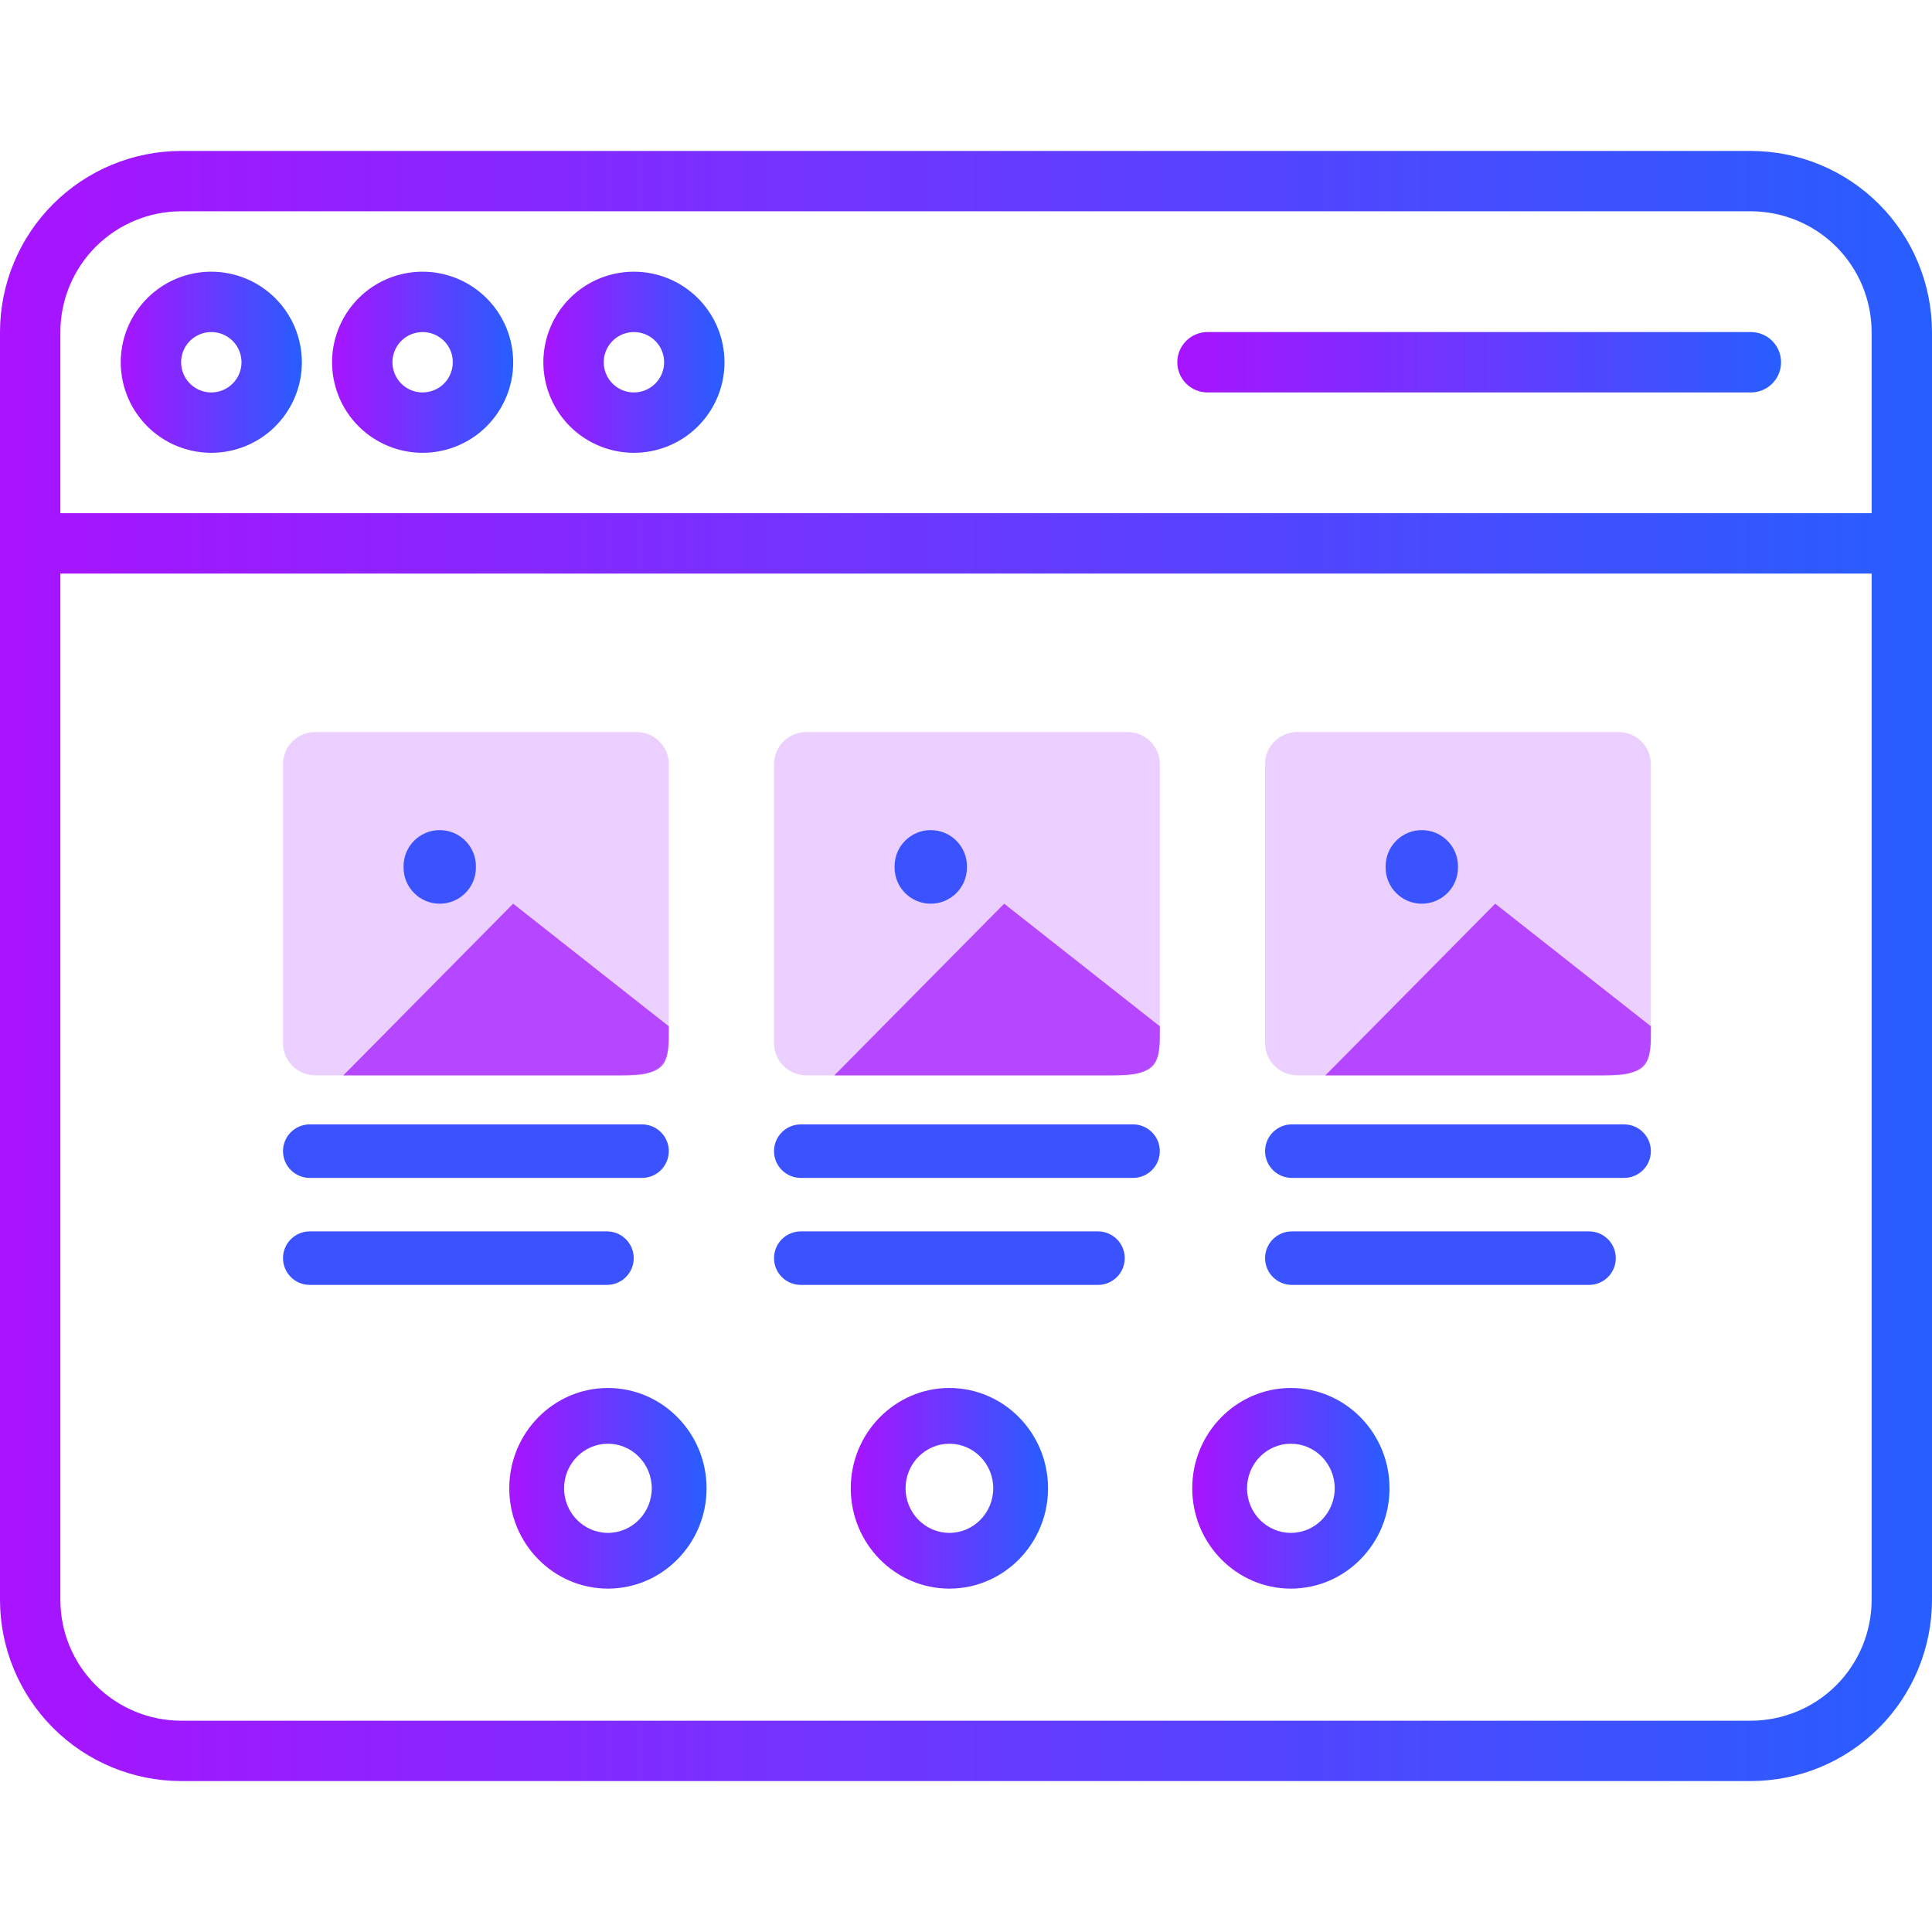
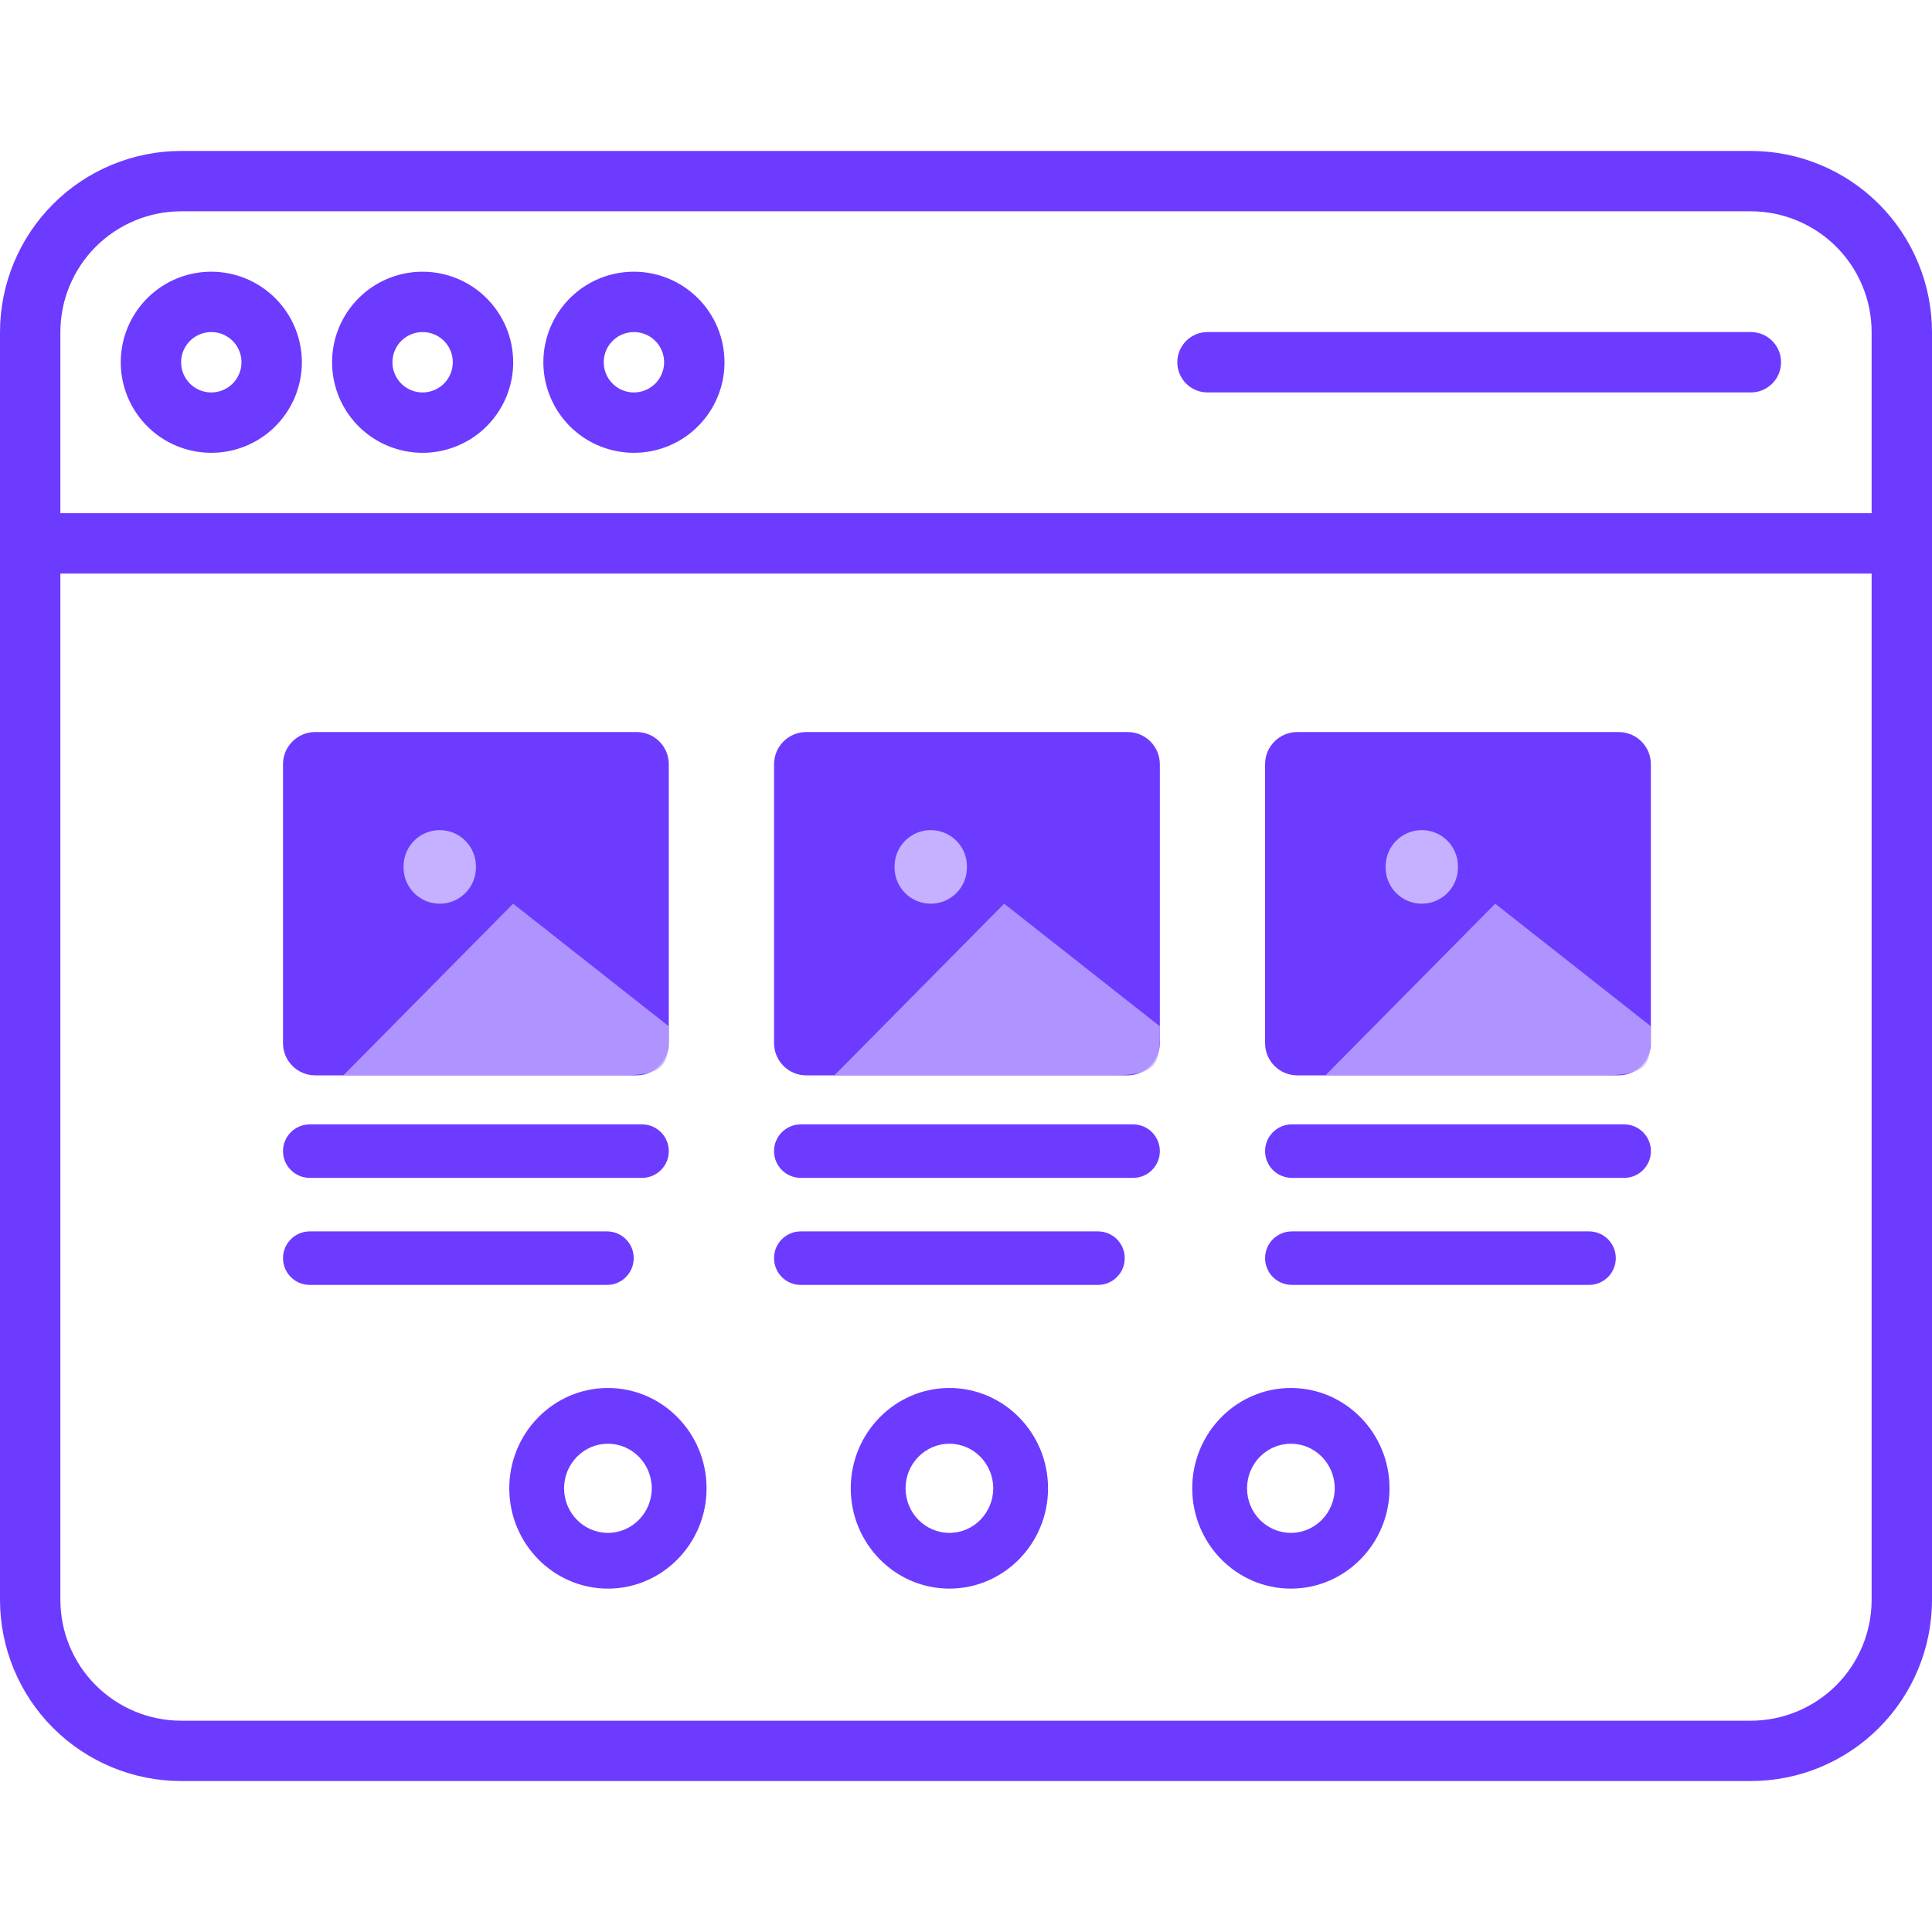
<svg xmlns="http://www.w3.org/2000/svg" width="60" height="60" viewBox="0 0 60 60" fill="none">
-   <path d="M54.375 4.688H5.625C4.134 4.689 2.704 5.282 1.649 6.337C0.595 7.391 0.002 8.821 0 10.312V49.688C0.002 51.179 0.595 52.609 1.649 53.663C2.704 54.718 4.134 55.311 5.625 55.312H54.375C55.866 55.311 57.296 54.718 58.351 53.663C59.405 52.609 59.998 51.179 60 49.688V10.312C59.998 8.821 59.405 7.391 58.351 6.337C57.296 5.282 55.866 4.689 54.375 4.688V4.688ZM1.875 10.312C1.876 9.318 2.271 8.365 2.974 7.662C3.678 6.959 4.631 6.564 5.625 6.562H54.375C55.369 6.564 56.322 6.959 57.026 7.662C57.728 8.365 58.124 9.318 58.125 10.312V15.938H1.875V10.312ZM54.375 53.438H5.625C4.631 53.437 3.678 53.041 2.974 52.338C2.271 51.635 1.876 50.682 1.875 49.688V17.812H58.125V49.688C58.124 50.682 57.728 51.635 57.026 52.338C56.322 53.041 55.369 53.437 54.375 53.438Z" fill="url(#paint0_linear_1224_14)" />
-   <path d="M6.562 8.438C6.006 8.438 5.462 8.602 5 8.911C4.537 9.221 4.177 9.66 3.964 10.174C3.751 10.688 3.696 11.253 3.804 11.799C3.913 12.344 4.18 12.845 4.574 13.239C4.967 13.632 5.468 13.9 6.014 14.008C6.559 14.117 7.125 14.061 7.639 13.848C8.153 13.636 8.592 13.275 8.901 12.812C9.21 12.35 9.375 11.806 9.375 11.25C9.374 10.504 9.078 9.789 8.55 9.262C8.023 8.735 7.308 8.438 6.562 8.438V8.438ZM6.562 12.188C6.377 12.188 6.196 12.133 6.042 12.03C5.887 11.927 5.767 11.78 5.696 11.609C5.625 11.438 5.607 11.249 5.643 11.067C5.679 10.885 5.768 10.718 5.9 10.587C6.031 10.456 6.198 10.367 6.38 10.331C6.561 10.294 6.75 10.313 6.921 10.384C7.093 10.455 7.239 10.575 7.342 10.729C7.445 10.883 7.5 11.065 7.5 11.25C7.5 11.499 7.401 11.737 7.225 11.913C7.049 12.088 6.811 12.187 6.562 12.188V12.188Z" fill="url(#paint1_linear_1224_14)" />
-   <path d="M13.125 8.438C12.569 8.438 12.025 8.602 11.562 8.911C11.1 9.221 10.739 9.66 10.527 10.174C10.314 10.688 10.258 11.253 10.367 11.799C10.475 12.344 10.743 12.845 11.136 13.239C11.53 13.632 12.031 13.9 12.576 14.008C13.122 14.117 13.687 14.061 14.201 13.848C14.715 13.636 15.155 13.275 15.463 12.812C15.773 12.35 15.938 11.806 15.938 11.25C15.937 10.504 15.64 9.789 15.113 9.262C14.586 8.735 13.871 8.438 13.125 8.438ZM13.125 12.188C12.94 12.188 12.758 12.133 12.604 12.03C12.45 11.927 12.33 11.78 12.259 11.609C12.188 11.438 12.169 11.249 12.206 11.067C12.242 10.885 12.331 10.718 12.462 10.587C12.593 10.456 12.76 10.367 12.942 10.331C13.124 10.294 13.312 10.313 13.484 10.384C13.655 10.455 13.802 10.575 13.905 10.729C14.008 10.883 14.062 11.065 14.062 11.25C14.062 11.499 13.963 11.737 13.788 11.913C13.612 12.088 13.374 12.187 13.125 12.188V12.188Z" fill="url(#paint2_linear_1224_14)" />
-   <path d="M19.688 8.438C19.131 8.438 18.587 8.602 18.125 8.911C17.662 9.221 17.302 9.66 17.089 10.174C16.876 10.688 16.82 11.253 16.929 11.799C17.038 12.344 17.305 12.845 17.699 13.239C18.092 13.632 18.593 13.9 19.139 14.008C19.684 14.117 20.25 14.061 20.764 13.848C21.278 13.636 21.717 13.275 22.026 12.812C22.335 12.35 22.5 11.806 22.5 11.25C22.499 10.504 22.203 9.789 21.675 9.262C21.148 8.735 20.433 8.438 19.688 8.438V8.438ZM19.688 12.188C19.502 12.188 19.321 12.133 19.167 12.03C19.012 11.927 18.892 11.78 18.821 11.609C18.75 11.438 18.732 11.249 18.768 11.067C18.804 10.885 18.893 10.718 19.025 10.587C19.156 10.456 19.323 10.367 19.505 10.331C19.686 10.294 19.875 10.313 20.046 10.384C20.218 10.455 20.364 10.575 20.467 10.729C20.57 10.883 20.625 11.065 20.625 11.25C20.625 11.499 20.526 11.737 20.35 11.913C20.174 12.088 19.936 12.187 19.688 12.188V12.188Z" fill="url(#paint3_linear_1224_14)" />
-   <path d="M54.375 10.312H37.5C37.251 10.312 37.013 10.411 36.837 10.587C36.661 10.763 36.562 11.001 36.562 11.25C36.562 11.499 36.661 11.737 36.837 11.913C37.013 12.089 37.251 12.188 37.5 12.188H54.375C54.624 12.188 54.862 12.089 55.038 11.913C55.214 11.737 55.312 11.499 55.312 11.25C55.312 11.001 55.214 10.763 55.038 10.587C54.862 10.411 54.624 10.312 54.375 10.312Z" fill="url(#paint4_linear_1224_14)" />
-   <rect x="8.789" y="22.734" width="11.981" height="10.661" rx="1" fill="#EBCFFF" />
-   <path opacity="0.75" d="M15.936 28.065L10.784 33.274L10.662 33.396H19.273C20.771 33.396 20.771 33.015 20.771 31.873L15.936 28.065Z" fill="#A119FF" />
-   <rect x="12.533" y="25.78" width="2.247" height="2.285" rx="1.123" fill="#3B53FF" />
-   <rect x="8.789" y="34.919" width="11.981" height="1.662" rx="0.831" fill="#3B53FF" />
-   <rect x="8.789" y="38.242" width="10.892" height="1.662" rx="0.831" fill="#3B53FF" />
-   <rect x="24.039" y="22.734" width="11.981" height="10.661" rx="1" fill="#EBCFFF" />
-   <path opacity="0.75" d="M31.185 28.065L26.033 33.274L25.911 33.396H34.522C36.02 33.396 36.02 33.015 36.02 31.873L31.185 28.065Z" fill="#A119FF" />
-   <rect x="27.782" y="25.78" width="2.247" height="2.285" rx="1.123" fill="#3B53FF" />
-   <rect x="24.038" y="34.919" width="11.981" height="1.662" rx="0.831" fill="#3B53FF" />
-   <rect x="24.038" y="38.242" width="10.892" height="1.662" rx="0.831" fill="#3B53FF" />
-   <rect x="39.288" y="22.734" width="11.981" height="10.661" rx="1" fill="#EBCFFF" />
-   <path opacity="0.75" d="M46.435 28.065L41.283 33.274L41.16 33.396H49.772C51.27 33.396 51.27 33.015 51.27 31.873L46.435 28.065Z" fill="#A119FF" />
-   <rect x="43.032" y="25.78" width="2.247" height="2.285" rx="1.123" fill="#3B53FF" />
-   <rect x="39.288" y="34.919" width="11.981" height="1.662" rx="0.831" fill="#3B53FF" />
-   <rect x="39.288" y="38.242" width="10.892" height="1.662" rx="0.831" fill="#3B53FF" />
-   <path d="M18.879 43.105C17.19 43.105 15.816 44.503 15.816 46.221C15.816 47.938 17.19 49.336 18.879 49.336C20.569 49.336 21.943 47.938 21.943 46.221C21.943 44.503 20.569 43.105 18.879 43.105ZM18.879 47.605C18.129 47.605 17.518 46.984 17.518 46.221C17.518 45.457 18.129 44.836 18.879 44.836C19.63 44.836 20.241 45.457 20.241 46.221C20.241 46.984 19.63 47.605 18.879 47.605Z" fill="url(#paint5_linear_1224_14)" />
-   <path d="M29.484 43.105C27.795 43.105 26.421 44.503 26.421 46.221C26.421 47.938 27.795 49.336 29.484 49.336C31.174 49.336 32.548 47.938 32.548 46.221C32.548 44.503 31.174 43.105 29.484 43.105ZM29.484 47.605C28.734 47.605 28.123 46.984 28.123 46.221C28.123 45.457 28.734 44.836 29.484 44.836C30.235 44.836 30.846 45.457 30.846 46.221C30.846 46.984 30.235 47.605 29.484 47.605Z" fill="url(#paint6_linear_1224_14)" />
-   <path d="M40.089 43.105C38.4 43.105 37.026 44.503 37.026 46.221C37.026 47.938 38.4 49.336 40.089 49.336C41.779 49.336 43.153 47.938 43.153 46.221C43.153 44.503 41.779 43.105 40.089 43.105ZM40.089 47.605C39.338 47.605 38.728 46.984 38.728 46.221C38.728 45.457 39.338 44.836 40.089 44.836C40.84 44.836 41.451 45.457 41.451 46.221C41.451 46.984 40.84 47.605 40.089 47.605Z" fill="url(#paint7_linear_1224_14)" />
-   <defs>
-     <linearGradient id="paint0_linear_1224_14" x1="60" y1="30.684" x2="8.58523e-08" y2="30.684" gradientUnits="userSpaceOnUse">
-       <stop stop-color="#275EFF" />
-       <stop offset="1" stop-color="#A913FF" />
-     </linearGradient>
-     <linearGradient id="paint1_linear_1224_14" x1="9.375" y1="11.326" x2="3.75" y2="11.326" gradientUnits="userSpaceOnUse">
-       <stop stop-color="#275EFF" />
-       <stop offset="1" stop-color="#A913FF" />
-     </linearGradient>
-     <linearGradient id="paint2_linear_1224_14" x1="15.938" y1="11.326" x2="10.312" y2="11.326" gradientUnits="userSpaceOnUse">
-       <stop stop-color="#275EFF" />
-       <stop offset="1" stop-color="#A913FF" />
-     </linearGradient>
-     <linearGradient id="paint3_linear_1224_14" x1="22.5" y1="11.326" x2="16.875" y2="11.326" gradientUnits="userSpaceOnUse">
-       <stop stop-color="#275EFF" />
-       <stop offset="1" stop-color="#A913FF" />
-     </linearGradient>
-     <linearGradient id="paint4_linear_1224_14" x1="55.312" y1="11.275" x2="36.562" y2="11.275" gradientUnits="userSpaceOnUse">
-       <stop stop-color="#275EFF" />
-       <stop offset="1" stop-color="#A913FF" />
-     </linearGradient>
-     <linearGradient id="paint5_linear_1224_14" x1="21.943" y1="46.305" x2="15.816" y2="46.305" gradientUnits="userSpaceOnUse">
-       <stop stop-color="#275EFF" />
-       <stop offset="1" stop-color="#A913FF" />
-     </linearGradient>
-     <linearGradient id="paint6_linear_1224_14" x1="32.548" y1="46.305" x2="26.421" y2="46.305" gradientUnits="userSpaceOnUse">
-       <stop stop-color="#275EFF" />
-       <stop offset="1" stop-color="#A913FF" />
-     </linearGradient>
-     <linearGradient id="paint7_linear_1224_14" x1="43.153" y1="46.305" x2="37.026" y2="46.305" gradientUnits="userSpaceOnUse">
-       <stop stop-color="#275EFF" />
-       <stop offset="1" stop-color="#A913FF" />
-     </linearGradient>
-   </defs>
+   <path d="M54.375 4.688H5.625C4.134 4.689 2.704 5.282 1.649 6.337C0.595 7.391 0.002 8.821 0 10.312V49.688C0.002 51.179 0.595 52.609 1.649 53.663C2.704 54.718 4.134 55.311 5.625 55.312H54.375C55.866 55.311 57.296 54.718 58.351 53.663C59.405 52.609 59.998 51.179 60 49.688V10.312C59.998 8.821 59.405 7.391 58.351 6.337C57.296 5.282 55.866 4.689 54.375 4.688ZM1.875 10.312C1.876 9.318 2.271 8.365 2.974 7.662C3.678 6.959 4.631 6.564 5.625 6.562H54.375C55.369 6.564 56.322 6.959 57.026 7.662C57.728 8.365 58.124 9.318 58.125 10.312V15.938H1.875V10.312ZM54.375 53.438H5.625C4.631 53.437 3.678 53.041 2.974 52.338C2.271 51.635 1.876 50.682 1.875 49.688V17.812H58.125V49.688C58.124 50.682 57.728 51.635 57.026 52.338C56.322 53.041 55.369 53.437 54.375 53.438Z" fill="#6C3BFF" />
+   <path d="M6.562 8.438C6.006 8.438 5.462 8.602 5 8.911C4.537 9.221 4.177 9.66 3.964 10.174C3.751 10.688 3.696 11.253 3.804 11.799C3.913 12.344 4.18 12.845 4.574 13.239C4.967 13.632 5.468 13.9 6.014 14.008C6.559 14.117 7.125 14.061 7.639 13.848C8.153 13.636 8.592 13.275 8.901 12.812C9.21 12.35 9.375 11.806 9.375 11.25C9.374 10.504 9.078 9.789 8.55 9.262C8.023 8.735 7.308 8.438 6.562 8.438ZM6.562 12.188C6.377 12.188 6.196 12.133 6.042 12.03C5.887 11.927 5.767 11.78 5.696 11.609C5.625 11.438 5.607 11.249 5.643 11.067C5.679 10.885 5.768 10.718 5.9 10.587C6.031 10.456 6.198 10.367 6.38 10.331C6.561 10.294 6.75 10.313 6.921 10.384C7.093 10.455 7.239 10.575 7.342 10.729C7.445 10.883 7.5 11.065 7.5 11.25C7.5 11.499 7.401 11.737 7.225 11.913C7.049 12.088 6.811 12.187 6.562 12.188Z" fill="#6C3BFF" />
+   <path d="M13.125 8.438C12.569 8.438 12.025 8.602 11.562 8.911C11.1 9.221 10.739 9.66 10.527 10.174C10.314 10.688 10.258 11.253 10.367 11.799C10.475 12.344 10.743 12.845 11.136 13.239C11.53 13.632 12.031 13.9 12.576 14.008C13.122 14.117 13.687 14.061 14.201 13.848C14.715 13.636 15.155 13.275 15.463 12.812C15.773 12.35 15.938 11.806 15.938 11.25C15.937 10.504 15.64 9.789 15.113 9.262C14.586 8.735 13.871 8.438 13.125 8.438ZM13.125 12.188C12.94 12.188 12.758 12.133 12.604 12.03C12.45 11.927 12.33 11.78 12.259 11.609C12.188 11.438 12.169 11.249 12.206 11.067C12.242 10.885 12.331 10.718 12.462 10.587C12.593 10.456 12.76 10.367 12.942 10.331C13.124 10.294 13.312 10.313 13.484 10.384C13.655 10.455 13.802 10.575 13.905 10.729C14.008 10.883 14.062 11.065 14.062 11.25C14.062 11.499 13.963 11.737 13.788 11.913C13.612 12.088 13.374 12.187 13.125 12.188Z" fill="#6C3BFF" />
+   <path d="M19.688 8.438C19.131 8.438 18.587 8.602 18.125 8.911C17.662 9.221 17.302 9.66 17.089 10.174C16.876 10.688 16.82 11.253 16.929 11.799C17.038 12.344 17.305 12.845 17.699 13.239C18.092 13.632 18.593 13.9 19.139 14.008C19.684 14.117 20.25 14.061 20.764 13.848C21.278 13.636 21.717 13.275 22.026 12.812C22.335 12.35 22.5 11.806 22.5 11.25C22.499 10.504 22.203 9.789 21.675 9.262C21.148 8.735 20.433 8.438 19.688 8.438ZM19.688 12.188C19.502 12.188 19.321 12.133 19.167 12.03C19.012 11.927 18.892 11.78 18.821 11.609C18.75 11.438 18.732 11.249 18.768 11.067C18.804 10.885 18.893 10.718 19.025 10.587C19.156 10.456 19.323 10.367 19.505 10.331C19.686 10.294 19.875 10.313 20.046 10.384C20.218 10.455 20.364 10.575 20.467 10.729C20.57 10.883 20.625 11.065 20.625 11.25C20.625 11.499 20.526 11.737 20.35 11.913C20.174 12.088 19.936 12.187 19.688 12.188Z" fill="#6C3BFF" />
+   <path d="M54.375 10.312H37.5C37.251 10.312 37.013 10.411 36.837 10.587C36.661 10.763 36.562 11.001 36.562 11.25C36.562 11.499 36.661 11.737 36.837 11.913C37.013 12.089 37.251 12.188 37.5 12.188H54.375C54.624 12.188 54.862 12.089 55.038 11.913C55.214 11.737 55.312 11.499 55.312 11.25C55.312 11.001 55.214 10.763 55.038 10.587C54.862 10.411 54.624 10.312 54.375 10.312Z" fill="#6C3BFF" />
+   <path d="M19.77 22.734H9.789C9.237 22.734 8.789 23.182 8.789 23.734V32.396C8.789 32.948 9.237 33.396 9.789 33.396H19.77C20.323 33.396 20.77 32.948 20.77 32.396V23.734C20.77 23.182 20.323 22.734 19.77 22.734Z" fill="#6C3BFF" />
+   <path opacity="0.75" d="M15.936 28.065L10.784 33.274L10.662 33.396H19.273C20.771 33.396 20.771 33.015 20.771 31.873L15.936 28.065Z" fill="#C5B1FF" />
+   <path d="M14.78 26.904C14.78 26.283 14.277 25.78 13.656 25.78C13.036 25.78 12.533 26.283 12.533 26.904V26.942C12.533 27.562 13.036 28.065 13.656 28.065C14.277 28.065 14.78 27.562 14.78 26.942V26.904Z" fill="#C5B1FF" />
+   <path d="M19.94 34.919H9.62C9.161 34.919 8.789 35.291 8.789 35.75C8.789 36.208 9.161 36.58 9.62 36.58H19.94C20.398 36.58 20.77 36.208 20.77 35.75C20.77 35.291 20.398 34.919 19.94 34.919Z" fill="#6C3BFF" />
+   <path d="M18.851 38.242H9.62C9.161 38.242 8.789 38.614 8.789 39.073C8.789 39.532 9.161 39.904 9.62 39.904H18.851C19.309 39.904 19.681 39.532 19.681 39.073C19.681 38.614 19.309 38.242 18.851 38.242Z" fill="#6C3BFF" />
+   <path d="M35.02 22.734H25.039C24.486 22.734 24.039 23.182 24.039 23.734V32.396C24.039 32.948 24.486 33.396 25.039 33.396H35.02C35.572 33.396 36.02 32.948 36.02 32.396V23.734C36.02 23.182 35.572 22.734 35.02 22.734Z" fill="#6C3BFF" />
+   <path opacity="0.75" d="M31.185 28.065L26.033 33.274L25.911 33.396H34.522C36.02 33.396 36.02 33.015 36.02 31.873L31.185 28.065Z" fill="#C5B1FF" />
+   <path d="M30.029 26.904C30.029 26.283 29.526 25.78 28.905 25.78C28.285 25.78 27.782 26.283 27.782 26.904V26.942C27.782 27.562 28.285 28.065 28.905 28.065C29.526 28.065 30.029 27.562 30.029 26.942V26.904Z" fill="#C5B1FF" />
+   <path d="M35.189 34.919H24.869C24.41 34.919 24.038 35.291 24.038 35.75C24.038 36.208 24.41 36.58 24.869 36.58H35.189C35.648 36.58 36.02 36.208 36.02 35.75C36.02 35.291 35.648 34.919 35.189 34.919Z" fill="#6C3BFF" />
+   <path d="M34.099 38.242H24.869C24.41 38.242 24.038 38.614 24.038 39.073C24.038 39.532 24.41 39.904 24.869 39.904H34.099C34.558 39.904 34.93 39.532 34.93 39.073C34.93 38.614 34.558 38.242 34.099 38.242Z" fill="#6C3BFF" />
+   <path d="M50.269 22.734H40.288C39.735 22.734 39.288 23.182 39.288 23.734V32.396C39.288 32.948 39.735 33.396 40.288 33.396H50.269C50.821 33.396 51.269 32.948 51.269 32.396V23.734C51.269 23.182 50.821 22.734 50.269 22.734Z" fill="#6C3BFF" />
+   <path opacity="0.75" d="M46.435 28.065L41.283 33.274L41.16 33.396H49.772C51.27 33.396 51.27 33.015 51.27 31.873L46.435 28.065Z" fill="#C5B1FF" />
+   <path d="M45.278 26.904C45.278 26.283 44.775 25.78 44.155 25.78C43.535 25.78 43.032 26.283 43.032 26.904V26.942C43.032 27.562 43.535 28.065 44.155 28.065C44.775 28.065 45.278 27.562 45.278 26.942V26.904Z" fill="#C5B1FF" />
+   <path d="M50.439 34.919H40.119C39.66 34.919 39.288 35.291 39.288 35.75C39.288 36.208 39.66 36.58 40.119 36.58H50.439C50.898 36.58 51.27 36.208 51.27 35.75C51.27 35.291 50.898 34.919 50.439 34.919Z" fill="#6C3BFF" />
+   <path d="M49.349 38.242H40.119C39.66 38.242 39.288 38.614 39.288 39.073C39.288 39.532 39.66 39.904 40.119 39.904H49.349C49.808 39.904 50.18 39.532 50.18 39.073C50.18 38.614 49.808 38.242 49.349 38.242Z" fill="#6C3BFF" />
+   <path d="M18.879 43.105C17.19 43.105 15.816 44.503 15.816 46.221C15.816 47.938 17.19 49.336 18.879 49.336C20.569 49.336 21.943 47.938 21.943 46.221C21.943 44.503 20.569 43.105 18.879 43.105ZM18.879 47.605C18.129 47.605 17.518 46.984 17.518 46.221C17.518 45.457 18.129 44.836 18.879 44.836C19.63 44.836 20.241 45.457 20.241 46.221C20.241 46.984 19.63 47.605 18.879 47.605Z" fill="#6C3BFF" />
+   <path d="M29.484 43.105C27.795 43.105 26.421 44.503 26.421 46.221C26.421 47.938 27.795 49.336 29.484 49.336C31.174 49.336 32.548 47.938 32.548 46.221C32.548 44.503 31.174 43.105 29.484 43.105ZM29.484 47.605C28.734 47.605 28.123 46.984 28.123 46.221C28.123 45.457 28.734 44.836 29.484 44.836C30.235 44.836 30.846 45.457 30.846 46.221C30.846 46.984 30.235 47.605 29.484 47.605Z" fill="#6C3BFF" />
+   <path d="M40.089 43.105C38.4 43.105 37.026 44.503 37.026 46.221C37.026 47.938 38.4 49.336 40.089 49.336C41.779 49.336 43.153 47.938 43.153 46.221C43.153 44.503 41.779 43.105 40.089 43.105ZM40.089 47.605C39.338 47.605 38.728 46.984 38.728 46.221C38.728 45.457 39.338 44.836 40.089 44.836C40.84 44.836 41.451 45.457 41.451 46.221C41.451 46.984 40.84 47.605 40.089 47.605Z" fill="#6C3BFF" />
</svg>
